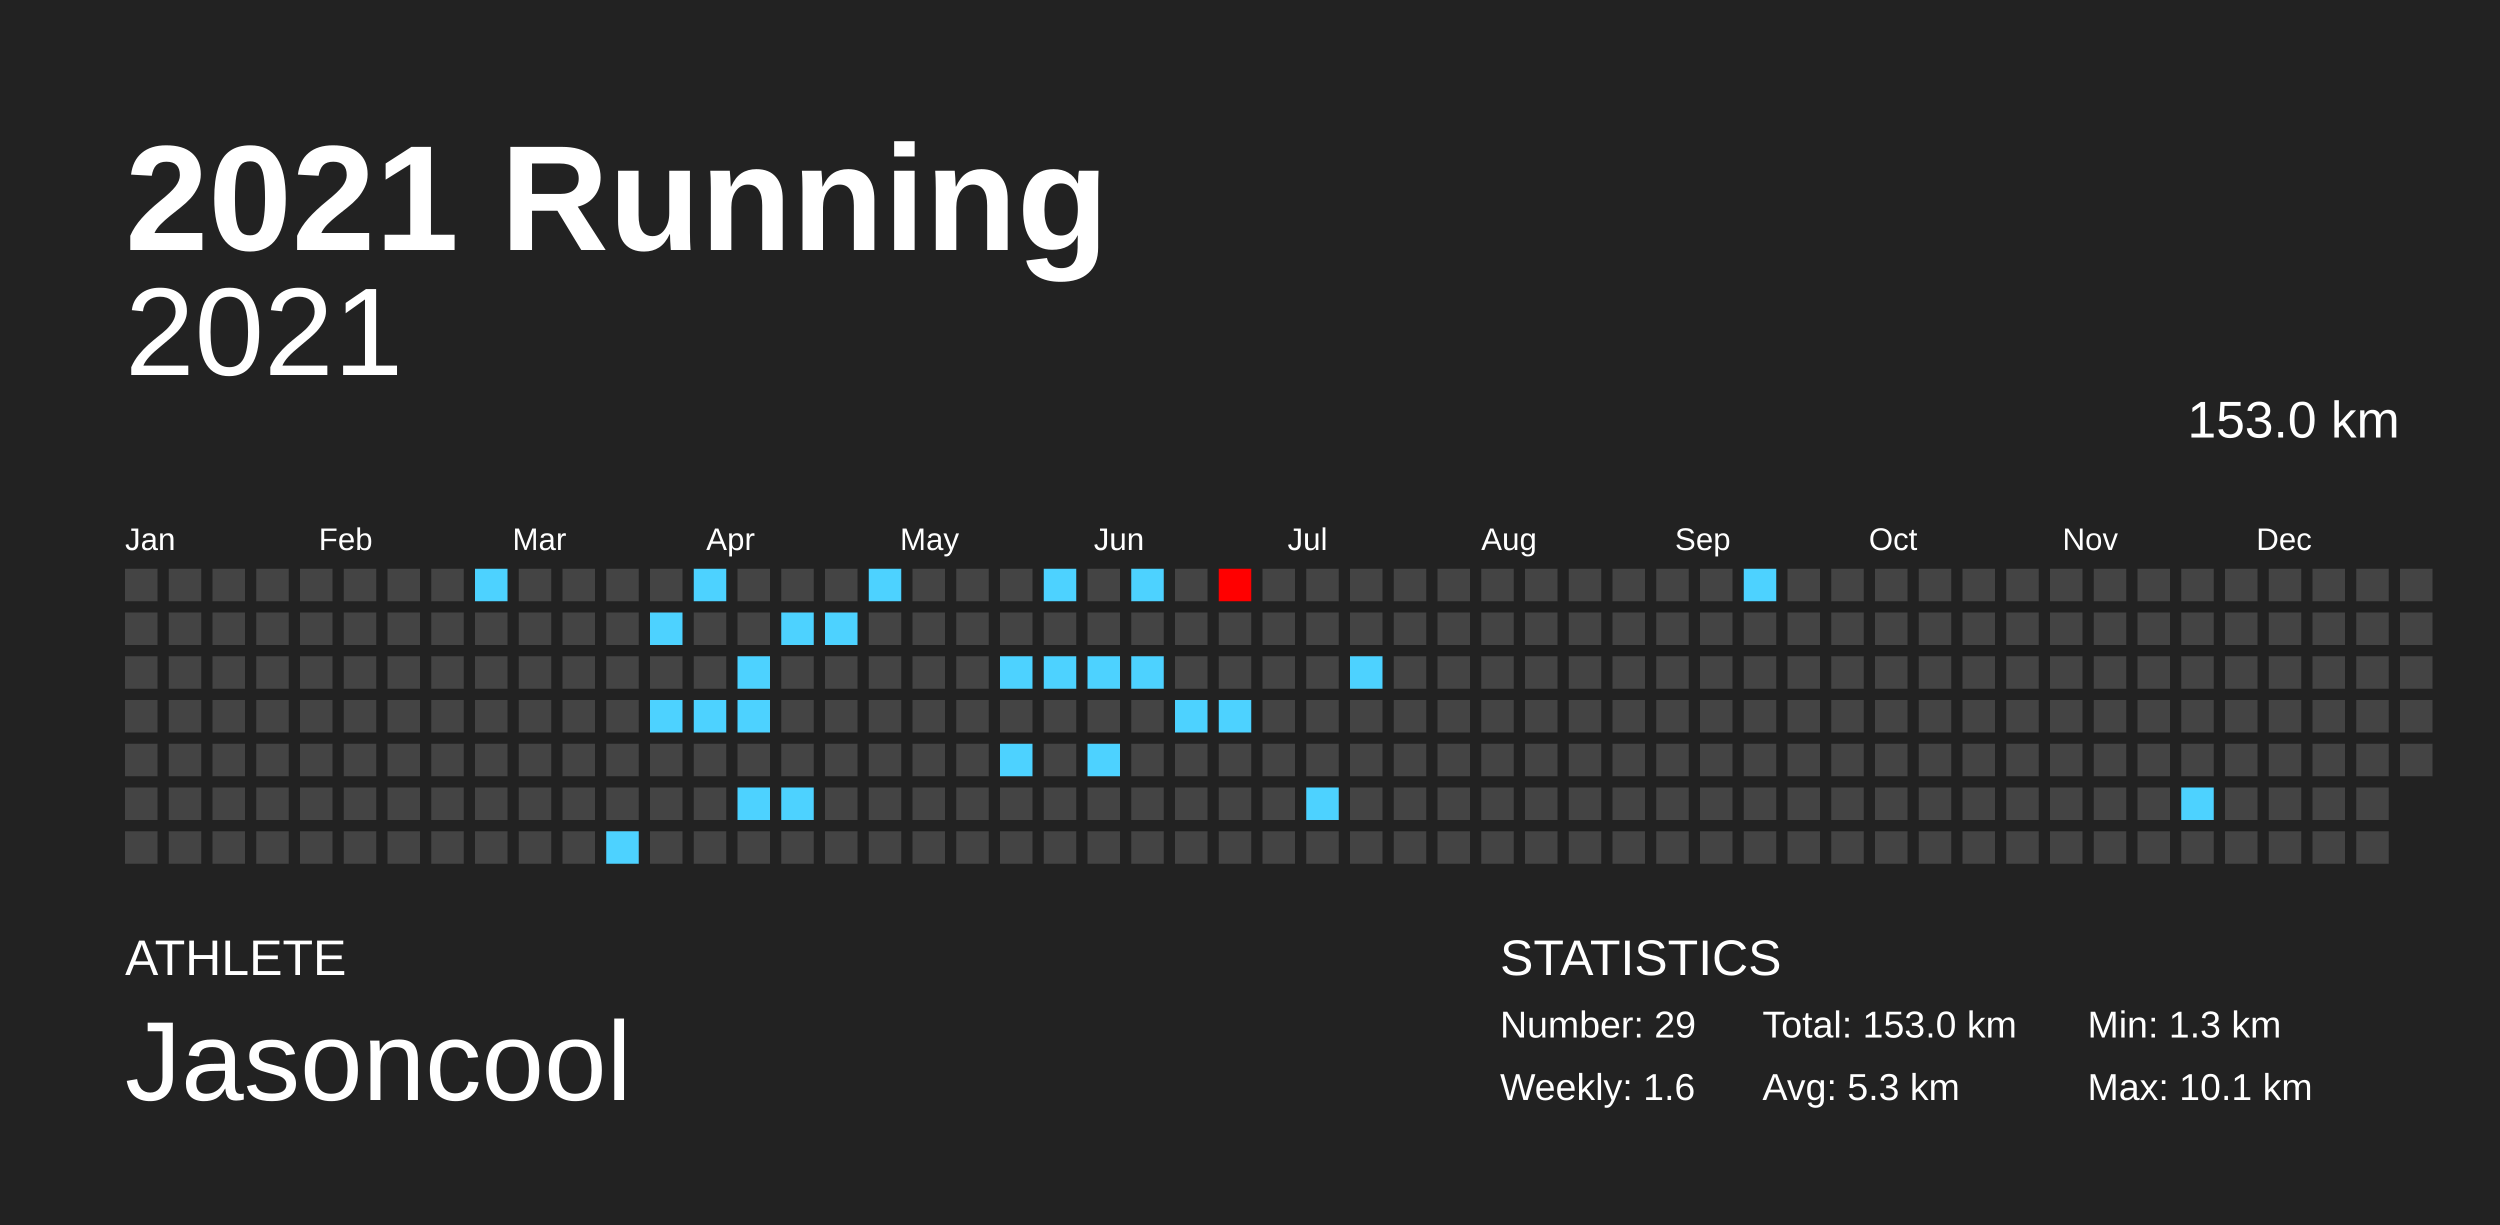
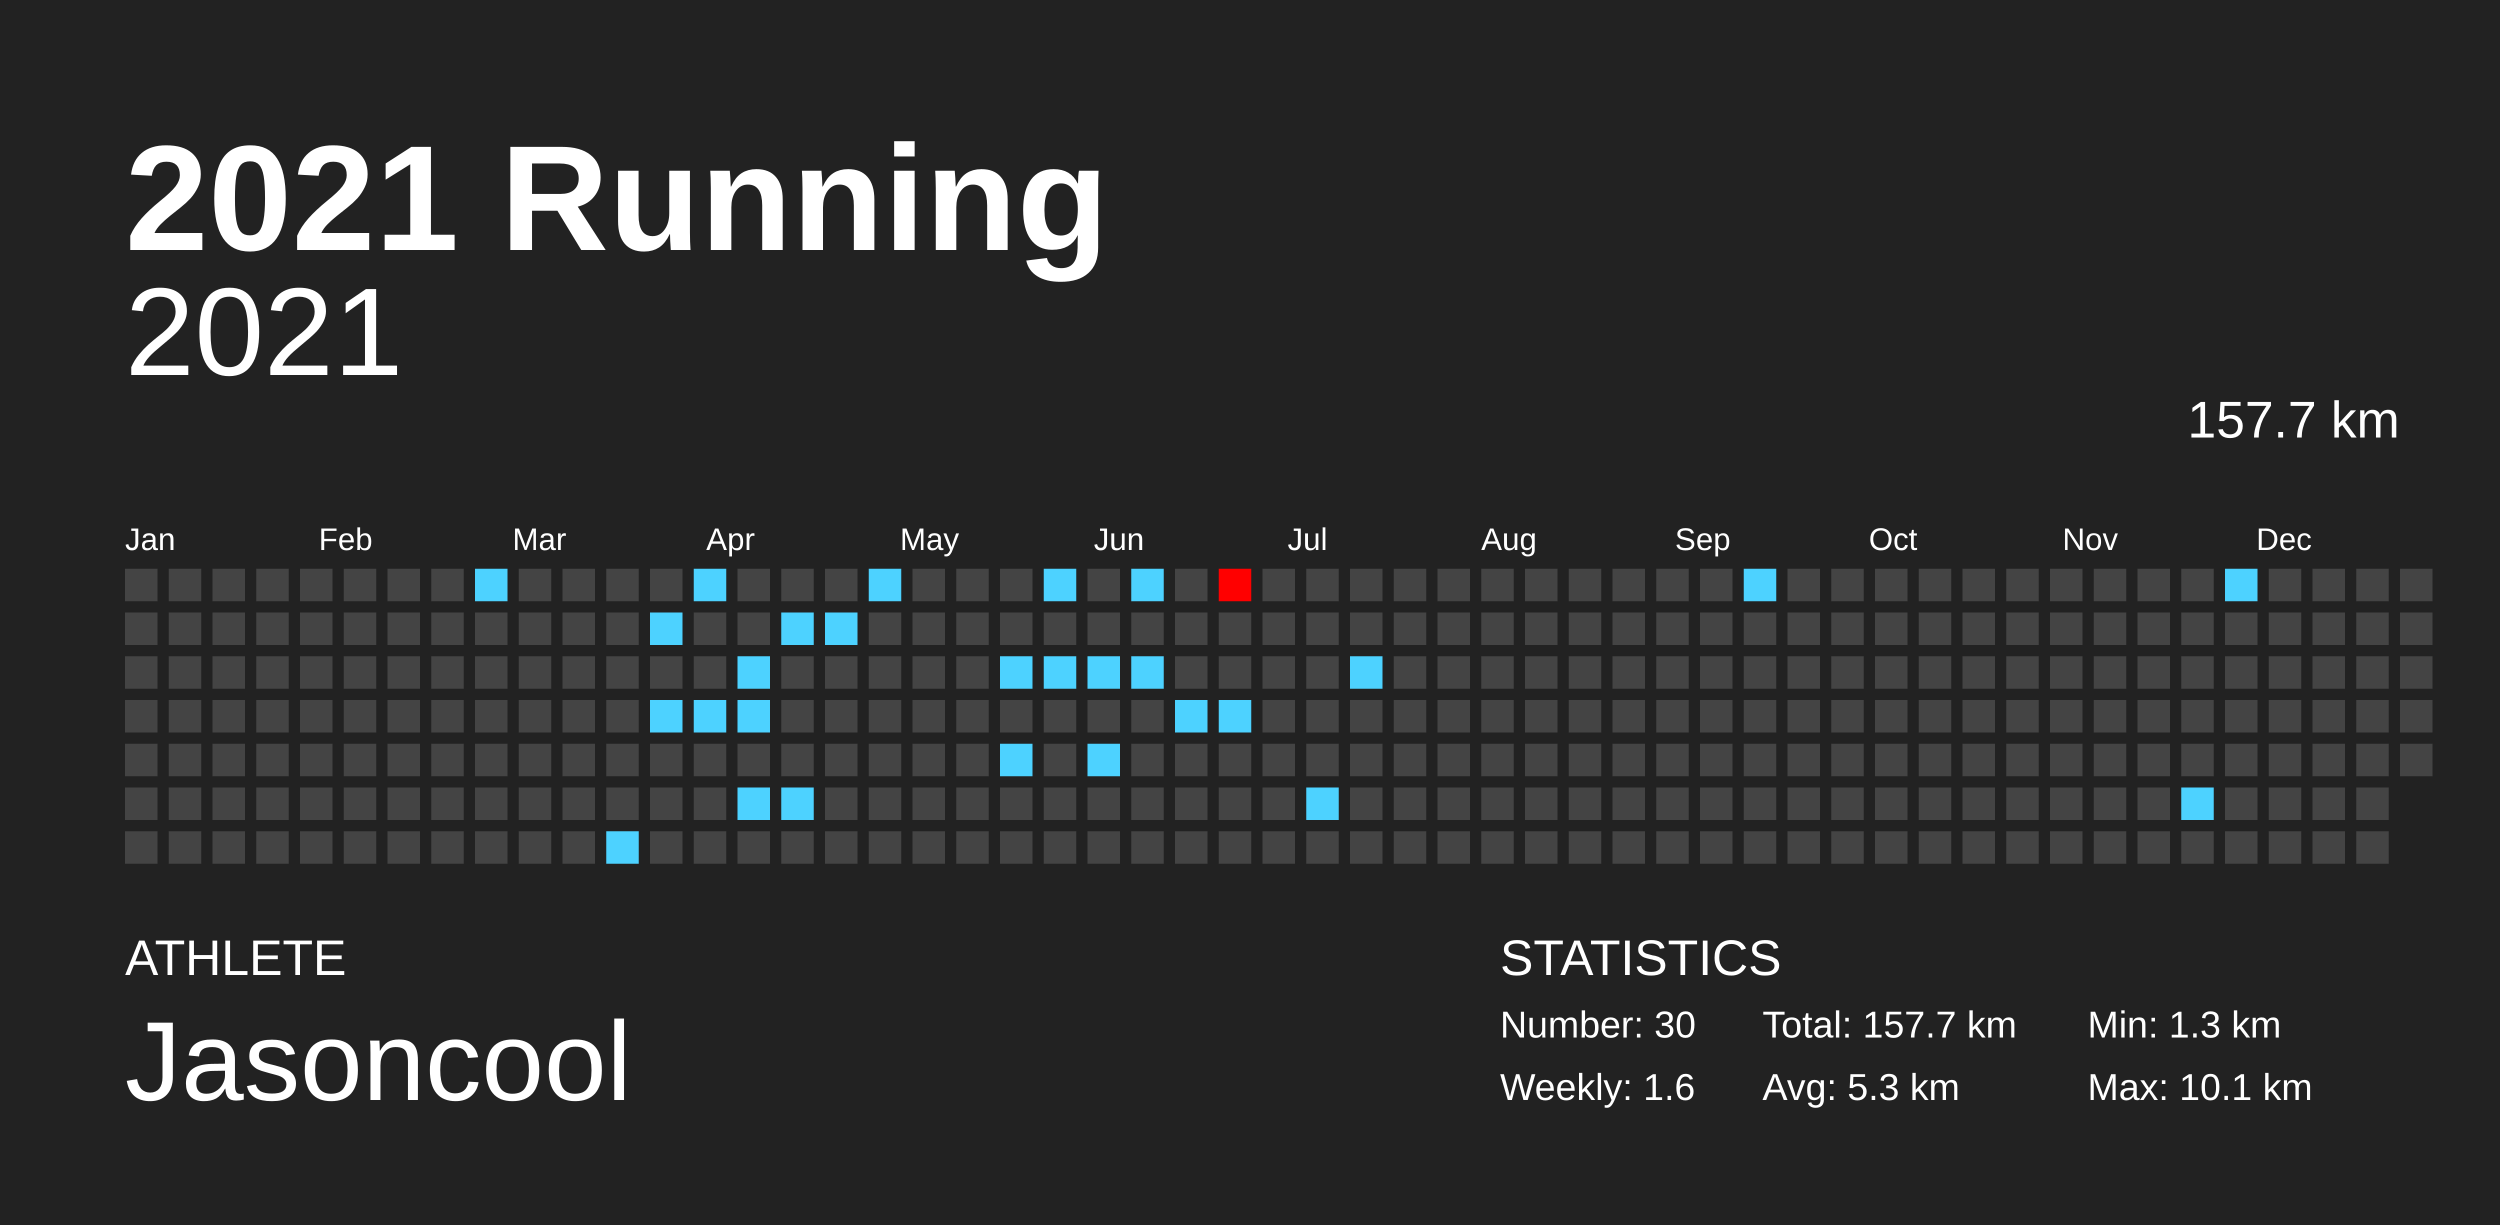
<svg xmlns="http://www.w3.org/2000/svg" baseProfile="full" height="98mm" version="1.1" viewBox="0,0,200,98" width="200mm">
  <defs />
  <rect fill="#222222" height="98" width="200" x="0" y="0" />
  <text fill="#FFFFFF" style="font-size:12px; font-family:Arial; font-weight:bold;" x="10" y="20">2021 Running</text>
  <text fill="#FFFFFF" style="font-size:4px; font-family:Arial" x="10" y="78">ATHLETE</text>
  <text fill="#FFFFFF" style="font-size:9px; font-family:Arial" x="10" y="88">Jasoncool</text>
  <text fill="#FFFFFF" style="font-size:4px; font-family:Arial" x="120" y="78">STATISTICS</text>
-   <text fill="#FFFFFF" style="font-size:3px; font-family:Arial" x="120" y="83">Number: 29</text>
+   <text fill="#FFFFFF" style="font-size:3px; font-family:Arial" x="120" y="83">Number: 30</text>
  <text fill="#FFFFFF" style="font-size:3px; font-family:Arial" x="120" y="88">Weekly: 1.6</text>
-   <text fill="#FFFFFF" style="font-size:3px; font-family:Arial" x="141" y="83">Total: 153.0 km</text>
+   <text fill="#FFFFFF" style="font-size:3px; font-family:Arial" x="141" y="83">Total: 157.7 km</text>
  <text fill="#FFFFFF" style="font-size:3px; font-family:Arial" x="141" y="88">Avg: 5.3 km</text>
  <text fill="#FFFFFF" style="font-size:3px; font-family:Arial" x="167" y="83">Min: 1.3 km</text>
  <text fill="#FFFFFF" style="font-size:3px; font-family:Arial" x="167" y="88">Max: 10.1 km</text>
  <text alignment-baseline="hanging" fill="#FFFFFF" style="font-size:10.0px; font-family:Arial;" x="10" y="30">2021</text>
-   <text alignment-baseline="hanging" fill="#FFFFFF" style="font-size:4.125px; font-family:Arial;" x="175" y="35">153.0 km</text>
+   <text alignment-baseline="hanging" fill="#FFFFFF" style="font-size:4.125px; font-family:Arial;" x="175" y="35">157.7 km</text>
  <text fill="#FFFFFF" style="font-size:2.5px; font-family:Arial" x="10.0" y="44">Jan</text>
  <text fill="#FFFFFF" style="font-size:2.5px; font-family:Arial" x="25.5" y="44">Feb</text>
  <text fill="#FFFFFF" style="font-size:2.5px; font-family:Arial" x="41.0" y="44">Mar</text>
  <text fill="#FFFFFF" style="font-size:2.5px; font-family:Arial" x="56.5" y="44">Apr</text>
  <text fill="#FFFFFF" style="font-size:2.5px; font-family:Arial" x="72.0" y="44">May</text>
  <text fill="#FFFFFF" style="font-size:2.5px; font-family:Arial" x="87.5" y="44">Jun</text>
  <text fill="#FFFFFF" style="font-size:2.5px; font-family:Arial" x="103.0" y="44">Jul</text>
  <text fill="#FFFFFF" style="font-size:2.5px; font-family:Arial" x="118.5" y="44">Aug</text>
  <text fill="#FFFFFF" style="font-size:2.5px; font-family:Arial" x="134.0" y="44">Sep</text>
  <text fill="#FFFFFF" style="font-size:2.5px; font-family:Arial" x="149.5" y="44">Oct</text>
  <text fill="#FFFFFF" style="font-size:2.5px; font-family:Arial" x="165.0" y="44">Nov</text>
  <text fill="#FFFFFF" style="font-size:2.5px; font-family:Arial" x="180.5" y="44">Dec</text>
  <rect fill="#444444" height="2.6" width="2.6" x="10.0" y="45.5" />
  <rect fill="#444444" height="2.6" width="2.6" x="10.0" y="49.0" />
  <rect fill="#444444" height="2.6" width="2.6" x="10.0" y="52.5" />
  <rect fill="#444444" height="2.6" width="2.6" x="10.0" y="56.0" />
  <rect fill="#444444" height="2.6" width="2.6" x="10.0" y="59.5" />
  <rect fill="#444444" height="2.6" width="2.6" x="10.0" y="63.0" />
  <rect fill="#444444" height="2.6" width="2.6" x="10.0" y="66.5" />
  <rect fill="#444444" height="2.6" width="2.6" x="13.5" y="45.5" />
  <rect fill="#444444" height="2.6" width="2.6" x="13.5" y="49.0" />
  <rect fill="#444444" height="2.6" width="2.6" x="13.5" y="52.5" />
  <rect fill="#444444" height="2.6" width="2.6" x="13.5" y="56.0" />
  <rect fill="#444444" height="2.6" width="2.6" x="13.5" y="59.5" />
  <rect fill="#444444" height="2.6" width="2.6" x="13.5" y="63.0" />
  <rect fill="#444444" height="2.6" width="2.6" x="13.5" y="66.5" />
  <rect fill="#444444" height="2.6" width="2.6" x="17.0" y="45.5" />
  <rect fill="#444444" height="2.6" width="2.6" x="17.0" y="49.0" />
  <rect fill="#444444" height="2.6" width="2.6" x="17.0" y="52.5" />
  <rect fill="#444444" height="2.6" width="2.6" x="17.0" y="56.0" />
  <rect fill="#444444" height="2.6" width="2.6" x="17.0" y="59.5" />
  <rect fill="#444444" height="2.6" width="2.6" x="17.0" y="63.0" />
  <rect fill="#444444" height="2.6" width="2.6" x="17.0" y="66.5" />
  <rect fill="#444444" height="2.6" width="2.6" x="20.5" y="45.5" />
  <rect fill="#444444" height="2.6" width="2.6" x="20.5" y="49.0" />
  <rect fill="#444444" height="2.6" width="2.6" x="20.5" y="52.5" />
  <rect fill="#444444" height="2.6" width="2.6" x="20.5" y="56.0" />
  <rect fill="#444444" height="2.6" width="2.6" x="20.5" y="59.5" />
  <rect fill="#444444" height="2.6" width="2.6" x="20.5" y="63.0" />
  <rect fill="#444444" height="2.6" width="2.6" x="20.5" y="66.5" />
  <rect fill="#444444" height="2.6" width="2.6" x="24.0" y="45.5" />
  <rect fill="#444444" height="2.6" width="2.6" x="24.0" y="49.0" />
  <rect fill="#444444" height="2.6" width="2.6" x="24.0" y="52.5" />
  <rect fill="#444444" height="2.6" width="2.6" x="24.0" y="56.0" />
  <rect fill="#444444" height="2.6" width="2.6" x="24.0" y="59.5" />
  <rect fill="#444444" height="2.6" width="2.6" x="24.0" y="63.0" />
  <rect fill="#444444" height="2.6" width="2.6" x="24.0" y="66.5" />
  <rect fill="#444444" height="2.6" width="2.6" x="27.5" y="45.5" />
  <rect fill="#444444" height="2.6" width="2.6" x="27.5" y="49.0" />
  <rect fill="#444444" height="2.6" width="2.6" x="27.5" y="52.5" />
  <rect fill="#444444" height="2.6" width="2.6" x="27.5" y="56.0" />
  <rect fill="#444444" height="2.6" width="2.6" x="27.5" y="59.5" />
  <rect fill="#444444" height="2.6" width="2.6" x="27.5" y="63.0" />
  <rect fill="#444444" height="2.6" width="2.6" x="27.5" y="66.5" />
  <rect fill="#444444" height="2.6" width="2.6" x="31.0" y="45.5" />
  <rect fill="#444444" height="2.6" width="2.6" x="31.0" y="49.0" />
  <rect fill="#444444" height="2.6" width="2.6" x="31.0" y="52.5" />
  <rect fill="#444444" height="2.6" width="2.6" x="31.0" y="56.0" />
  <rect fill="#444444" height="2.6" width="2.6" x="31.0" y="59.5" />
  <rect fill="#444444" height="2.6" width="2.6" x="31.0" y="63.0" />
  <rect fill="#444444" height="2.6" width="2.6" x="31.0" y="66.5" />
  <rect fill="#444444" height="2.6" width="2.6" x="34.5" y="45.5" />
  <rect fill="#444444" height="2.6" width="2.6" x="34.5" y="49.0" />
  <rect fill="#444444" height="2.6" width="2.6" x="34.5" y="52.5" />
  <rect fill="#444444" height="2.6" width="2.6" x="34.5" y="56.0" />
  <rect fill="#444444" height="2.6" width="2.6" x="34.5" y="59.5" />
  <rect fill="#444444" height="2.6" width="2.6" x="34.5" y="63.0" />
  <rect fill="#444444" height="2.6" width="2.6" x="34.5" y="66.5" />
  <rect fill="#4dd2ff" height="2.6" width="2.6" x="38.0" y="45.5" />
  <rect fill="#444444" height="2.6" width="2.6" x="38.0" y="49.0" />
  <rect fill="#444444" height="2.6" width="2.6" x="38.0" y="52.5" />
  <rect fill="#444444" height="2.6" width="2.6" x="38.0" y="56.0" />
  <rect fill="#444444" height="2.6" width="2.6" x="38.0" y="59.5" />
  <rect fill="#444444" height="2.6" width="2.6" x="38.0" y="63.0" />
  <rect fill="#444444" height="2.6" width="2.6" x="38.0" y="66.5" />
  <rect fill="#444444" height="2.6" width="2.6" x="41.5" y="45.5" />
  <rect fill="#444444" height="2.6" width="2.6" x="41.5" y="49.0" />
  <rect fill="#444444" height="2.6" width="2.6" x="41.5" y="52.5" />
  <rect fill="#444444" height="2.6" width="2.6" x="41.5" y="56.0" />
  <rect fill="#444444" height="2.6" width="2.6" x="41.5" y="59.5" />
  <rect fill="#444444" height="2.6" width="2.6" x="41.5" y="63.0" />
  <rect fill="#444444" height="2.6" width="2.6" x="41.5" y="66.5" />
  <rect fill="#444444" height="2.6" width="2.6" x="45.0" y="45.5" />
  <rect fill="#444444" height="2.6" width="2.6" x="45.0" y="49.0" />
  <rect fill="#444444" height="2.6" width="2.6" x="45.0" y="52.5" />
  <rect fill="#444444" height="2.6" width="2.6" x="45.0" y="56.0" />
  <rect fill="#444444" height="2.6" width="2.6" x="45.0" y="59.5" />
  <rect fill="#444444" height="2.6" width="2.6" x="45.0" y="63.0" />
  <rect fill="#444444" height="2.6" width="2.6" x="45.0" y="66.5" />
  <rect fill="#444444" height="2.6" width="2.6" x="48.5" y="45.5" />
  <rect fill="#444444" height="2.6" width="2.6" x="48.5" y="49.0" />
  <rect fill="#444444" height="2.6" width="2.6" x="48.5" y="52.5" />
  <rect fill="#444444" height="2.6" width="2.6" x="48.5" y="56.0" />
  <rect fill="#444444" height="2.6" width="2.6" x="48.5" y="59.5" />
  <rect fill="#444444" height="2.6" width="2.6" x="48.5" y="63.0" />
  <rect fill="#4dd2ff" height="2.6" width="2.6" x="48.5" y="66.5" />
  <rect fill="#444444" height="2.6" width="2.6" x="52.0" y="45.5" />
  <rect fill="#4dd2ff" height="2.6" width="2.6" x="52.0" y="49.0" />
  <rect fill="#444444" height="2.6" width="2.6" x="52.0" y="52.5" />
  <rect fill="#4dd2ff" height="2.6" width="2.6" x="52.0" y="56.0" />
  <rect fill="#444444" height="2.6" width="2.6" x="52.0" y="59.5" />
  <rect fill="#444444" height="2.6" width="2.6" x="52.0" y="63.0" />
  <rect fill="#444444" height="2.6" width="2.6" x="52.0" y="66.5" />
  <rect fill="#4dd2ff" height="2.6" width="2.6" x="55.5" y="45.5" />
  <rect fill="#444444" height="2.6" width="2.6" x="55.5" y="49.0" />
  <rect fill="#444444" height="2.6" width="2.6" x="55.5" y="52.5" />
  <rect fill="#4dd2ff" height="2.6" width="2.6" x="55.5" y="56.0" />
  <rect fill="#444444" height="2.6" width="2.6" x="55.5" y="59.5" />
  <rect fill="#444444" height="2.6" width="2.6" x="55.5" y="63.0" />
  <rect fill="#444444" height="2.6" width="2.6" x="55.5" y="66.5" />
  <rect fill="#444444" height="2.6" width="2.6" x="59.0" y="45.5" />
  <rect fill="#444444" height="2.6" width="2.6" x="59.0" y="49.0" />
  <rect fill="#4dd2ff" height="2.6" width="2.6" x="59.0" y="52.5" />
  <rect fill="#4dd2ff" height="2.6" width="2.6" x="59.0" y="56.0" />
  <rect fill="#444444" height="2.6" width="2.6" x="59.0" y="59.5" />
  <rect fill="#4dd2ff" height="2.6" width="2.6" x="59.0" y="63.0" />
  <rect fill="#444444" height="2.6" width="2.6" x="59.0" y="66.5" />
  <rect fill="#444444" height="2.6" width="2.6" x="62.5" y="45.5" />
  <rect fill="#4dd2ff" height="2.6" width="2.6" x="62.5" y="49.0" />
  <rect fill="#444444" height="2.6" width="2.6" x="62.5" y="52.5" />
  <rect fill="#444444" height="2.6" width="2.6" x="62.5" y="56.0" />
  <rect fill="#444444" height="2.6" width="2.6" x="62.5" y="59.5" />
  <rect fill="#4dd2ff" height="2.6" width="2.6" x="62.5" y="63.0" />
  <rect fill="#444444" height="2.6" width="2.6" x="62.5" y="66.5" />
  <rect fill="#444444" height="2.6" width="2.6" x="66.0" y="45.5" />
  <rect fill="#4dd2ff" height="2.6" width="2.6" x="66.0" y="49.0" />
  <rect fill="#444444" height="2.6" width="2.6" x="66.0" y="52.5" />
  <rect fill="#444444" height="2.6" width="2.6" x="66.0" y="56.0" />
  <rect fill="#444444" height="2.6" width="2.6" x="66.0" y="59.5" />
  <rect fill="#444444" height="2.6" width="2.6" x="66.0" y="63.0" />
  <rect fill="#444444" height="2.6" width="2.6" x="66.0" y="66.5" />
  <rect fill="#4dd2ff" height="2.6" width="2.6" x="69.5" y="45.5" />
  <rect fill="#444444" height="2.6" width="2.6" x="69.5" y="49.0" />
  <rect fill="#444444" height="2.6" width="2.6" x="69.5" y="52.5" />
  <rect fill="#444444" height="2.6" width="2.6" x="69.5" y="56.0" />
  <rect fill="#444444" height="2.6" width="2.6" x="69.5" y="59.5" />
  <rect fill="#444444" height="2.6" width="2.6" x="69.5" y="63.0" />
  <rect fill="#444444" height="2.6" width="2.6" x="69.5" y="66.5" />
  <rect fill="#444444" height="2.6" width="2.6" x="73.0" y="45.5" />
  <rect fill="#444444" height="2.6" width="2.6" x="73.0" y="49.0" />
  <rect fill="#444444" height="2.6" width="2.6" x="73.0" y="52.5" />
  <rect fill="#444444" height="2.6" width="2.6" x="73.0" y="56.0" />
  <rect fill="#444444" height="2.6" width="2.6" x="73.0" y="59.5" />
  <rect fill="#444444" height="2.6" width="2.6" x="73.0" y="63.0" />
  <rect fill="#444444" height="2.6" width="2.6" x="73.0" y="66.5" />
  <rect fill="#444444" height="2.6" width="2.6" x="76.5" y="45.5" />
  <rect fill="#444444" height="2.6" width="2.6" x="76.5" y="49.0" />
  <rect fill="#444444" height="2.6" width="2.6" x="76.5" y="52.5" />
  <rect fill="#444444" height="2.6" width="2.6" x="76.5" y="56.0" />
  <rect fill="#444444" height="2.6" width="2.6" x="76.5" y="59.5" />
  <rect fill="#444444" height="2.6" width="2.6" x="76.5" y="63.0" />
  <rect fill="#444444" height="2.6" width="2.6" x="76.5" y="66.5" />
  <rect fill="#444444" height="2.6" width="2.6" x="80.0" y="45.5" />
  <rect fill="#444444" height="2.6" width="2.6" x="80.0" y="49.0" />
  <rect fill="#4dd2ff" height="2.6" width="2.6" x="80.0" y="52.5" />
  <rect fill="#444444" height="2.6" width="2.6" x="80.0" y="56.0" />
  <rect fill="#4dd2ff" height="2.6" width="2.6" x="80.0" y="59.5" />
  <rect fill="#444444" height="2.6" width="2.6" x="80.0" y="63.0" />
  <rect fill="#444444" height="2.6" width="2.6" x="80.0" y="66.5" />
  <rect fill="#4dd2ff" height="2.6" width="2.6" x="83.5" y="45.5" />
  <rect fill="#444444" height="2.6" width="2.6" x="83.5" y="49.0" />
  <rect fill="#4dd2ff" height="2.6" width="2.6" x="83.5" y="52.5" />
  <rect fill="#444444" height="2.6" width="2.6" x="83.5" y="56.0" />
  <rect fill="#444444" height="2.6" width="2.6" x="83.5" y="59.5" />
  <rect fill="#444444" height="2.6" width="2.6" x="83.5" y="63.0" />
  <rect fill="#444444" height="2.6" width="2.6" x="83.5" y="66.5" />
  <rect fill="#444444" height="2.6" width="2.6" x="87.0" y="45.5" />
  <rect fill="#444444" height="2.6" width="2.6" x="87.0" y="49.0" />
  <rect fill="#4dd2ff" height="2.6" width="2.6" x="87.0" y="52.5" />
  <rect fill="#444444" height="2.6" width="2.6" x="87.0" y="56.0" />
  <rect fill="#4dd2ff" height="2.6" width="2.6" x="87.0" y="59.5" />
  <rect fill="#444444" height="2.6" width="2.6" x="87.0" y="63.0" />
  <rect fill="#444444" height="2.6" width="2.6" x="87.0" y="66.5" />
  <rect fill="#4dd2ff" height="2.6" width="2.6" x="90.5" y="45.5" />
  <rect fill="#444444" height="2.6" width="2.6" x="90.5" y="49.0" />
  <rect fill="#4dd2ff" height="2.6" width="2.6" x="90.5" y="52.5" />
  <rect fill="#444444" height="2.6" width="2.6" x="90.5" y="56.0" />
  <rect fill="#444444" height="2.6" width="2.6" x="90.5" y="59.5" />
  <rect fill="#444444" height="2.6" width="2.6" x="90.5" y="63.0" />
  <rect fill="#444444" height="2.6" width="2.6" x="90.5" y="66.5" />
  <rect fill="#444444" height="2.6" width="2.6" x="94.0" y="45.5" />
  <rect fill="#444444" height="2.6" width="2.6" x="94.0" y="49.0" />
  <rect fill="#444444" height="2.6" width="2.6" x="94.0" y="52.5" />
  <rect fill="#4dd2ff" height="2.6" width="2.6" x="94.0" y="56.0" />
  <rect fill="#444444" height="2.6" width="2.6" x="94.0" y="59.5" />
  <rect fill="#444444" height="2.6" width="2.6" x="94.0" y="63.0" />
  <rect fill="#444444" height="2.6" width="2.6" x="94.0" y="66.5" />
  <rect fill="#ff0000" height="2.6" width="2.6" x="97.5" y="45.5" />
  <rect fill="#444444" height="2.6" width="2.6" x="97.5" y="49.0" />
  <rect fill="#444444" height="2.6" width="2.6" x="97.5" y="52.5" />
  <rect fill="#4dd2ff" height="2.6" width="2.6" x="97.5" y="56.0" />
  <rect fill="#444444" height="2.6" width="2.6" x="97.5" y="59.5" />
  <rect fill="#444444" height="2.6" width="2.6" x="97.5" y="63.0" />
  <rect fill="#444444" height="2.6" width="2.6" x="97.5" y="66.5" />
  <rect fill="#444444" height="2.6" width="2.6" x="101.0" y="45.5" />
  <rect fill="#444444" height="2.6" width="2.6" x="101.0" y="49.0" />
  <rect fill="#444444" height="2.6" width="2.6" x="101.0" y="52.5" />
  <rect fill="#444444" height="2.6" width="2.6" x="101.0" y="56.0" />
  <rect fill="#444444" height="2.6" width="2.6" x="101.0" y="59.5" />
  <rect fill="#444444" height="2.6" width="2.6" x="101.0" y="63.0" />
  <rect fill="#444444" height="2.6" width="2.6" x="101.0" y="66.5" />
  <rect fill="#444444" height="2.6" width="2.6" x="104.5" y="45.5" />
  <rect fill="#444444" height="2.6" width="2.6" x="104.5" y="49.0" />
  <rect fill="#444444" height="2.6" width="2.6" x="104.5" y="52.5" />
  <rect fill="#444444" height="2.6" width="2.6" x="104.5" y="56.0" />
  <rect fill="#444444" height="2.6" width="2.6" x="104.5" y="59.5" />
  <rect fill="#4dd2ff" height="2.6" width="2.6" x="104.5" y="63.0" />
  <rect fill="#444444" height="2.6" width="2.6" x="104.5" y="66.5" />
  <rect fill="#444444" height="2.6" width="2.6" x="108.0" y="45.5" />
  <rect fill="#444444" height="2.6" width="2.6" x="108.0" y="49.0" />
  <rect fill="#4dd2ff" height="2.6" width="2.6" x="108.0" y="52.5" />
  <rect fill="#444444" height="2.6" width="2.6" x="108.0" y="56.0" />
  <rect fill="#444444" height="2.6" width="2.6" x="108.0" y="59.5" />
  <rect fill="#444444" height="2.6" width="2.6" x="108.0" y="63.0" />
  <rect fill="#444444" height="2.6" width="2.6" x="108.0" y="66.5" />
  <rect fill="#444444" height="2.6" width="2.6" x="111.5" y="45.5" />
  <rect fill="#444444" height="2.6" width="2.6" x="111.5" y="49.0" />
  <rect fill="#444444" height="2.6" width="2.6" x="111.5" y="52.5" />
  <rect fill="#444444" height="2.6" width="2.6" x="111.5" y="56.0" />
  <rect fill="#444444" height="2.6" width="2.6" x="111.5" y="59.5" />
  <rect fill="#444444" height="2.6" width="2.6" x="111.5" y="63.0" />
  <rect fill="#444444" height="2.6" width="2.6" x="111.5" y="66.5" />
  <rect fill="#444444" height="2.6" width="2.6" x="115.0" y="45.5" />
  <rect fill="#444444" height="2.6" width="2.6" x="115.0" y="49.0" />
  <rect fill="#444444" height="2.6" width="2.6" x="115.0" y="52.5" />
  <rect fill="#444444" height="2.6" width="2.6" x="115.0" y="56.0" />
  <rect fill="#444444" height="2.6" width="2.6" x="115.0" y="59.5" />
  <rect fill="#444444" height="2.6" width="2.6" x="115.0" y="63.0" />
  <rect fill="#444444" height="2.6" width="2.6" x="115.0" y="66.5" />
  <rect fill="#444444" height="2.6" width="2.6" x="118.5" y="45.5" />
  <rect fill="#444444" height="2.6" width="2.6" x="118.5" y="49.0" />
  <rect fill="#444444" height="2.6" width="2.6" x="118.5" y="52.5" />
  <rect fill="#444444" height="2.6" width="2.6" x="118.5" y="56.0" />
  <rect fill="#444444" height="2.6" width="2.6" x="118.5" y="59.5" />
  <rect fill="#444444" height="2.6" width="2.6" x="118.5" y="63.0" />
  <rect fill="#444444" height="2.6" width="2.6" x="118.5" y="66.5" />
  <rect fill="#444444" height="2.6" width="2.6" x="122.0" y="45.5" />
  <rect fill="#444444" height="2.6" width="2.6" x="122.0" y="49.0" />
  <rect fill="#444444" height="2.6" width="2.6" x="122.0" y="52.5" />
  <rect fill="#444444" height="2.6" width="2.6" x="122.0" y="56.0" />
  <rect fill="#444444" height="2.6" width="2.6" x="122.0" y="59.5" />
  <rect fill="#444444" height="2.6" width="2.6" x="122.0" y="63.0" />
  <rect fill="#444444" height="2.6" width="2.6" x="122.0" y="66.5" />
  <rect fill="#444444" height="2.6" width="2.6" x="125.5" y="45.5" />
  <rect fill="#444444" height="2.6" width="2.6" x="125.5" y="49.0" />
  <rect fill="#444444" height="2.6" width="2.6" x="125.5" y="52.5" />
  <rect fill="#444444" height="2.6" width="2.6" x="125.5" y="56.0" />
  <rect fill="#444444" height="2.6" width="2.6" x="125.5" y="59.5" />
  <rect fill="#444444" height="2.6" width="2.6" x="125.5" y="63.0" />
  <rect fill="#444444" height="2.6" width="2.6" x="125.5" y="66.5" />
  <rect fill="#444444" height="2.6" width="2.6" x="129.0" y="45.5" />
  <rect fill="#444444" height="2.6" width="2.6" x="129.0" y="49.0" />
  <rect fill="#444444" height="2.6" width="2.6" x="129.0" y="52.5" />
  <rect fill="#444444" height="2.6" width="2.6" x="129.0" y="56.0" />
  <rect fill="#444444" height="2.6" width="2.6" x="129.0" y="59.5" />
  <rect fill="#444444" height="2.6" width="2.6" x="129.0" y="63.0" />
  <rect fill="#444444" height="2.6" width="2.6" x="129.0" y="66.5" />
  <rect fill="#444444" height="2.6" width="2.6" x="132.5" y="45.5" />
  <rect fill="#444444" height="2.6" width="2.6" x="132.5" y="49.0" />
  <rect fill="#444444" height="2.6" width="2.6" x="132.5" y="52.5" />
  <rect fill="#444444" height="2.6" width="2.6" x="132.5" y="56.0" />
  <rect fill="#444444" height="2.6" width="2.6" x="132.5" y="59.5" />
  <rect fill="#444444" height="2.6" width="2.6" x="132.5" y="63.0" />
  <rect fill="#444444" height="2.6" width="2.6" x="132.5" y="66.5" />
  <rect fill="#444444" height="2.6" width="2.6" x="136.0" y="45.5" />
  <rect fill="#444444" height="2.6" width="2.6" x="136.0" y="49.0" />
  <rect fill="#444444" height="2.6" width="2.6" x="136.0" y="52.5" />
  <rect fill="#444444" height="2.6" width="2.6" x="136.0" y="56.0" />
  <rect fill="#444444" height="2.6" width="2.6" x="136.0" y="59.5" />
  <rect fill="#444444" height="2.6" width="2.6" x="136.0" y="63.0" />
  <rect fill="#444444" height="2.6" width="2.6" x="136.0" y="66.5" />
  <rect fill="#4dd2ff" height="2.6" width="2.6" x="139.5" y="45.5" />
  <rect fill="#444444" height="2.6" width="2.6" x="139.5" y="49.0" />
  <rect fill="#444444" height="2.6" width="2.6" x="139.5" y="52.5" />
  <rect fill="#444444" height="2.6" width="2.6" x="139.5" y="56.0" />
  <rect fill="#444444" height="2.6" width="2.6" x="139.5" y="59.5" />
  <rect fill="#444444" height="2.6" width="2.6" x="139.5" y="63.0" />
  <rect fill="#444444" height="2.6" width="2.6" x="139.5" y="66.5" />
  <rect fill="#444444" height="2.6" width="2.6" x="143.0" y="45.5" />
  <rect fill="#444444" height="2.6" width="2.6" x="143.0" y="49.0" />
  <rect fill="#444444" height="2.6" width="2.6" x="143.0" y="52.5" />
  <rect fill="#444444" height="2.6" width="2.6" x="143.0" y="56.0" />
  <rect fill="#444444" height="2.6" width="2.6" x="143.0" y="59.5" />
  <rect fill="#444444" height="2.6" width="2.6" x="143.0" y="63.0" />
  <rect fill="#444444" height="2.6" width="2.6" x="143.0" y="66.5" />
  <rect fill="#444444" height="2.6" width="2.6" x="146.5" y="45.5" />
  <rect fill="#444444" height="2.6" width="2.6" x="146.5" y="49.0" />
  <rect fill="#444444" height="2.6" width="2.6" x="146.5" y="52.5" />
  <rect fill="#444444" height="2.6" width="2.6" x="146.5" y="56.0" />
  <rect fill="#444444" height="2.6" width="2.6" x="146.5" y="59.5" />
  <rect fill="#444444" height="2.6" width="2.6" x="146.5" y="63.0" />
  <rect fill="#444444" height="2.6" width="2.6" x="146.5" y="66.5" />
  <rect fill="#444444" height="2.6" width="2.6" x="150.0" y="45.5" />
  <rect fill="#444444" height="2.6" width="2.6" x="150.0" y="49.0" />
  <rect fill="#444444" height="2.6" width="2.6" x="150.0" y="52.5" />
  <rect fill="#444444" height="2.6" width="2.6" x="150.0" y="56.0" />
  <rect fill="#444444" height="2.6" width="2.6" x="150.0" y="59.5" />
  <rect fill="#444444" height="2.6" width="2.6" x="150.0" y="63.0" />
  <rect fill="#444444" height="2.6" width="2.6" x="150.0" y="66.5" />
  <rect fill="#444444" height="2.6" width="2.6" x="153.5" y="45.5" />
  <rect fill="#444444" height="2.6" width="2.6" x="153.5" y="49.0" />
  <rect fill="#444444" height="2.6" width="2.6" x="153.5" y="52.5" />
  <rect fill="#444444" height="2.6" width="2.6" x="153.5" y="56.0" />
  <rect fill="#444444" height="2.6" width="2.6" x="153.5" y="59.5" />
  <rect fill="#444444" height="2.6" width="2.6" x="153.5" y="63.0" />
  <rect fill="#444444" height="2.6" width="2.6" x="153.5" y="66.5" />
  <rect fill="#444444" height="2.6" width="2.6" x="157.0" y="45.5" />
  <rect fill="#444444" height="2.6" width="2.6" x="157.0" y="49.0" />
  <rect fill="#444444" height="2.6" width="2.6" x="157.0" y="52.5" />
  <rect fill="#444444" height="2.6" width="2.6" x="157.0" y="56.0" />
  <rect fill="#444444" height="2.6" width="2.6" x="157.0" y="59.5" />
  <rect fill="#444444" height="2.6" width="2.6" x="157.0" y="63.0" />
  <rect fill="#444444" height="2.6" width="2.6" x="157.0" y="66.5" />
  <rect fill="#444444" height="2.6" width="2.6" x="160.5" y="45.5" />
  <rect fill="#444444" height="2.6" width="2.6" x="160.5" y="49.0" />
  <rect fill="#444444" height="2.6" width="2.6" x="160.5" y="52.5" />
  <rect fill="#444444" height="2.6" width="2.6" x="160.5" y="56.0" />
  <rect fill="#444444" height="2.6" width="2.6" x="160.5" y="59.5" />
  <rect fill="#444444" height="2.6" width="2.6" x="160.5" y="63.0" />
  <rect fill="#444444" height="2.6" width="2.6" x="160.5" y="66.5" />
  <rect fill="#444444" height="2.6" width="2.6" x="164.0" y="45.5" />
  <rect fill="#444444" height="2.6" width="2.6" x="164.0" y="49.0" />
  <rect fill="#444444" height="2.6" width="2.6" x="164.0" y="52.5" />
  <rect fill="#444444" height="2.6" width="2.6" x="164.0" y="56.0" />
  <rect fill="#444444" height="2.6" width="2.6" x="164.0" y="59.5" />
  <rect fill="#444444" height="2.6" width="2.6" x="164.0" y="63.0" />
  <rect fill="#444444" height="2.6" width="2.6" x="164.0" y="66.5" />
  <rect fill="#444444" height="2.6" width="2.6" x="167.5" y="45.5" />
  <rect fill="#444444" height="2.6" width="2.6" x="167.5" y="49.0" />
  <rect fill="#444444" height="2.6" width="2.6" x="167.5" y="52.5" />
  <rect fill="#444444" height="2.6" width="2.6" x="167.5" y="56.0" />
  <rect fill="#444444" height="2.6" width="2.6" x="167.5" y="59.5" />
  <rect fill="#444444" height="2.6" width="2.6" x="167.5" y="63.0" />
  <rect fill="#444444" height="2.6" width="2.6" x="167.5" y="66.5" />
  <rect fill="#444444" height="2.6" width="2.6" x="171.0" y="45.5" />
  <rect fill="#444444" height="2.6" width="2.6" x="171.0" y="49.0" />
  <rect fill="#444444" height="2.6" width="2.6" x="171.0" y="52.5" />
  <rect fill="#444444" height="2.6" width="2.6" x="171.0" y="56.0" />
  <rect fill="#444444" height="2.6" width="2.6" x="171.0" y="59.5" />
  <rect fill="#444444" height="2.6" width="2.6" x="171.0" y="63.0" />
  <rect fill="#444444" height="2.6" width="2.6" x="171.0" y="66.5" />
  <rect fill="#444444" height="2.6" width="2.6" x="174.5" y="45.5" />
  <rect fill="#444444" height="2.6" width="2.6" x="174.5" y="49.0" />
  <rect fill="#444444" height="2.6" width="2.6" x="174.5" y="52.5" />
  <rect fill="#444444" height="2.6" width="2.6" x="174.5" y="56.0" />
  <rect fill="#444444" height="2.6" width="2.6" x="174.5" y="59.5" />
  <rect fill="#4dd2ff" height="2.6" width="2.6" x="174.5" y="63.0" />
  <rect fill="#444444" height="2.6" width="2.6" x="174.5" y="66.5" />
-   <rect fill="#444444" height="2.6" width="2.6" x="178.0" y="45.5" />
+   <rect fill="#4dd2ff" height="2.6" width="2.6" x="178.0" y="45.5" />
  <rect fill="#444444" height="2.6" width="2.6" x="178.0" y="49.0" />
  <rect fill="#444444" height="2.6" width="2.6" x="178.0" y="52.5" />
  <rect fill="#444444" height="2.6" width="2.6" x="178.0" y="56.0" />
  <rect fill="#444444" height="2.6" width="2.6" x="178.0" y="59.5" />
  <rect fill="#444444" height="2.6" width="2.6" x="178.0" y="63.0" />
  <rect fill="#444444" height="2.6" width="2.6" x="178.0" y="66.5" />
  <rect fill="#444444" height="2.6" width="2.6" x="181.5" y="45.5" />
  <rect fill="#444444" height="2.6" width="2.6" x="181.5" y="49.0" />
  <rect fill="#444444" height="2.6" width="2.6" x="181.5" y="52.5" />
  <rect fill="#444444" height="2.6" width="2.6" x="181.5" y="56.0" />
  <rect fill="#444444" height="2.6" width="2.6" x="181.5" y="59.5" />
  <rect fill="#444444" height="2.6" width="2.6" x="181.5" y="63.0" />
  <rect fill="#444444" height="2.6" width="2.6" x="181.5" y="66.5" />
  <rect fill="#444444" height="2.6" width="2.6" x="185.0" y="45.5" />
  <rect fill="#444444" height="2.6" width="2.6" x="185.0" y="49.0" />
  <rect fill="#444444" height="2.6" width="2.6" x="185.0" y="52.5" />
  <rect fill="#444444" height="2.6" width="2.6" x="185.0" y="56.0" />
  <rect fill="#444444" height="2.6" width="2.6" x="185.0" y="59.5" />
  <rect fill="#444444" height="2.6" width="2.6" x="185.0" y="63.0" />
  <rect fill="#444444" height="2.6" width="2.6" x="185.0" y="66.5" />
  <rect fill="#444444" height="2.6" width="2.6" x="188.5" y="45.5" />
  <rect fill="#444444" height="2.6" width="2.6" x="188.5" y="49.0" />
  <rect fill="#444444" height="2.6" width="2.6" x="188.5" y="52.5" />
  <rect fill="#444444" height="2.6" width="2.6" x="188.5" y="56.0" />
  <rect fill="#444444" height="2.6" width="2.6" x="188.5" y="59.5" />
  <rect fill="#444444" height="2.6" width="2.6" x="188.5" y="63.0" />
  <rect fill="#444444" height="2.6" width="2.6" x="188.5" y="66.5" />
  <rect fill="#444444" height="2.6" width="2.6" x="192.0" y="45.5" />
  <rect fill="#444444" height="2.6" width="2.6" x="192.0" y="49.0" />
  <rect fill="#444444" height="2.6" width="2.6" x="192.0" y="52.5" />
  <rect fill="#444444" height="2.6" width="2.6" x="192.0" y="56.0" />
  <rect fill="#444444" height="2.6" width="2.6" x="192.0" y="59.5" />
</svg>
